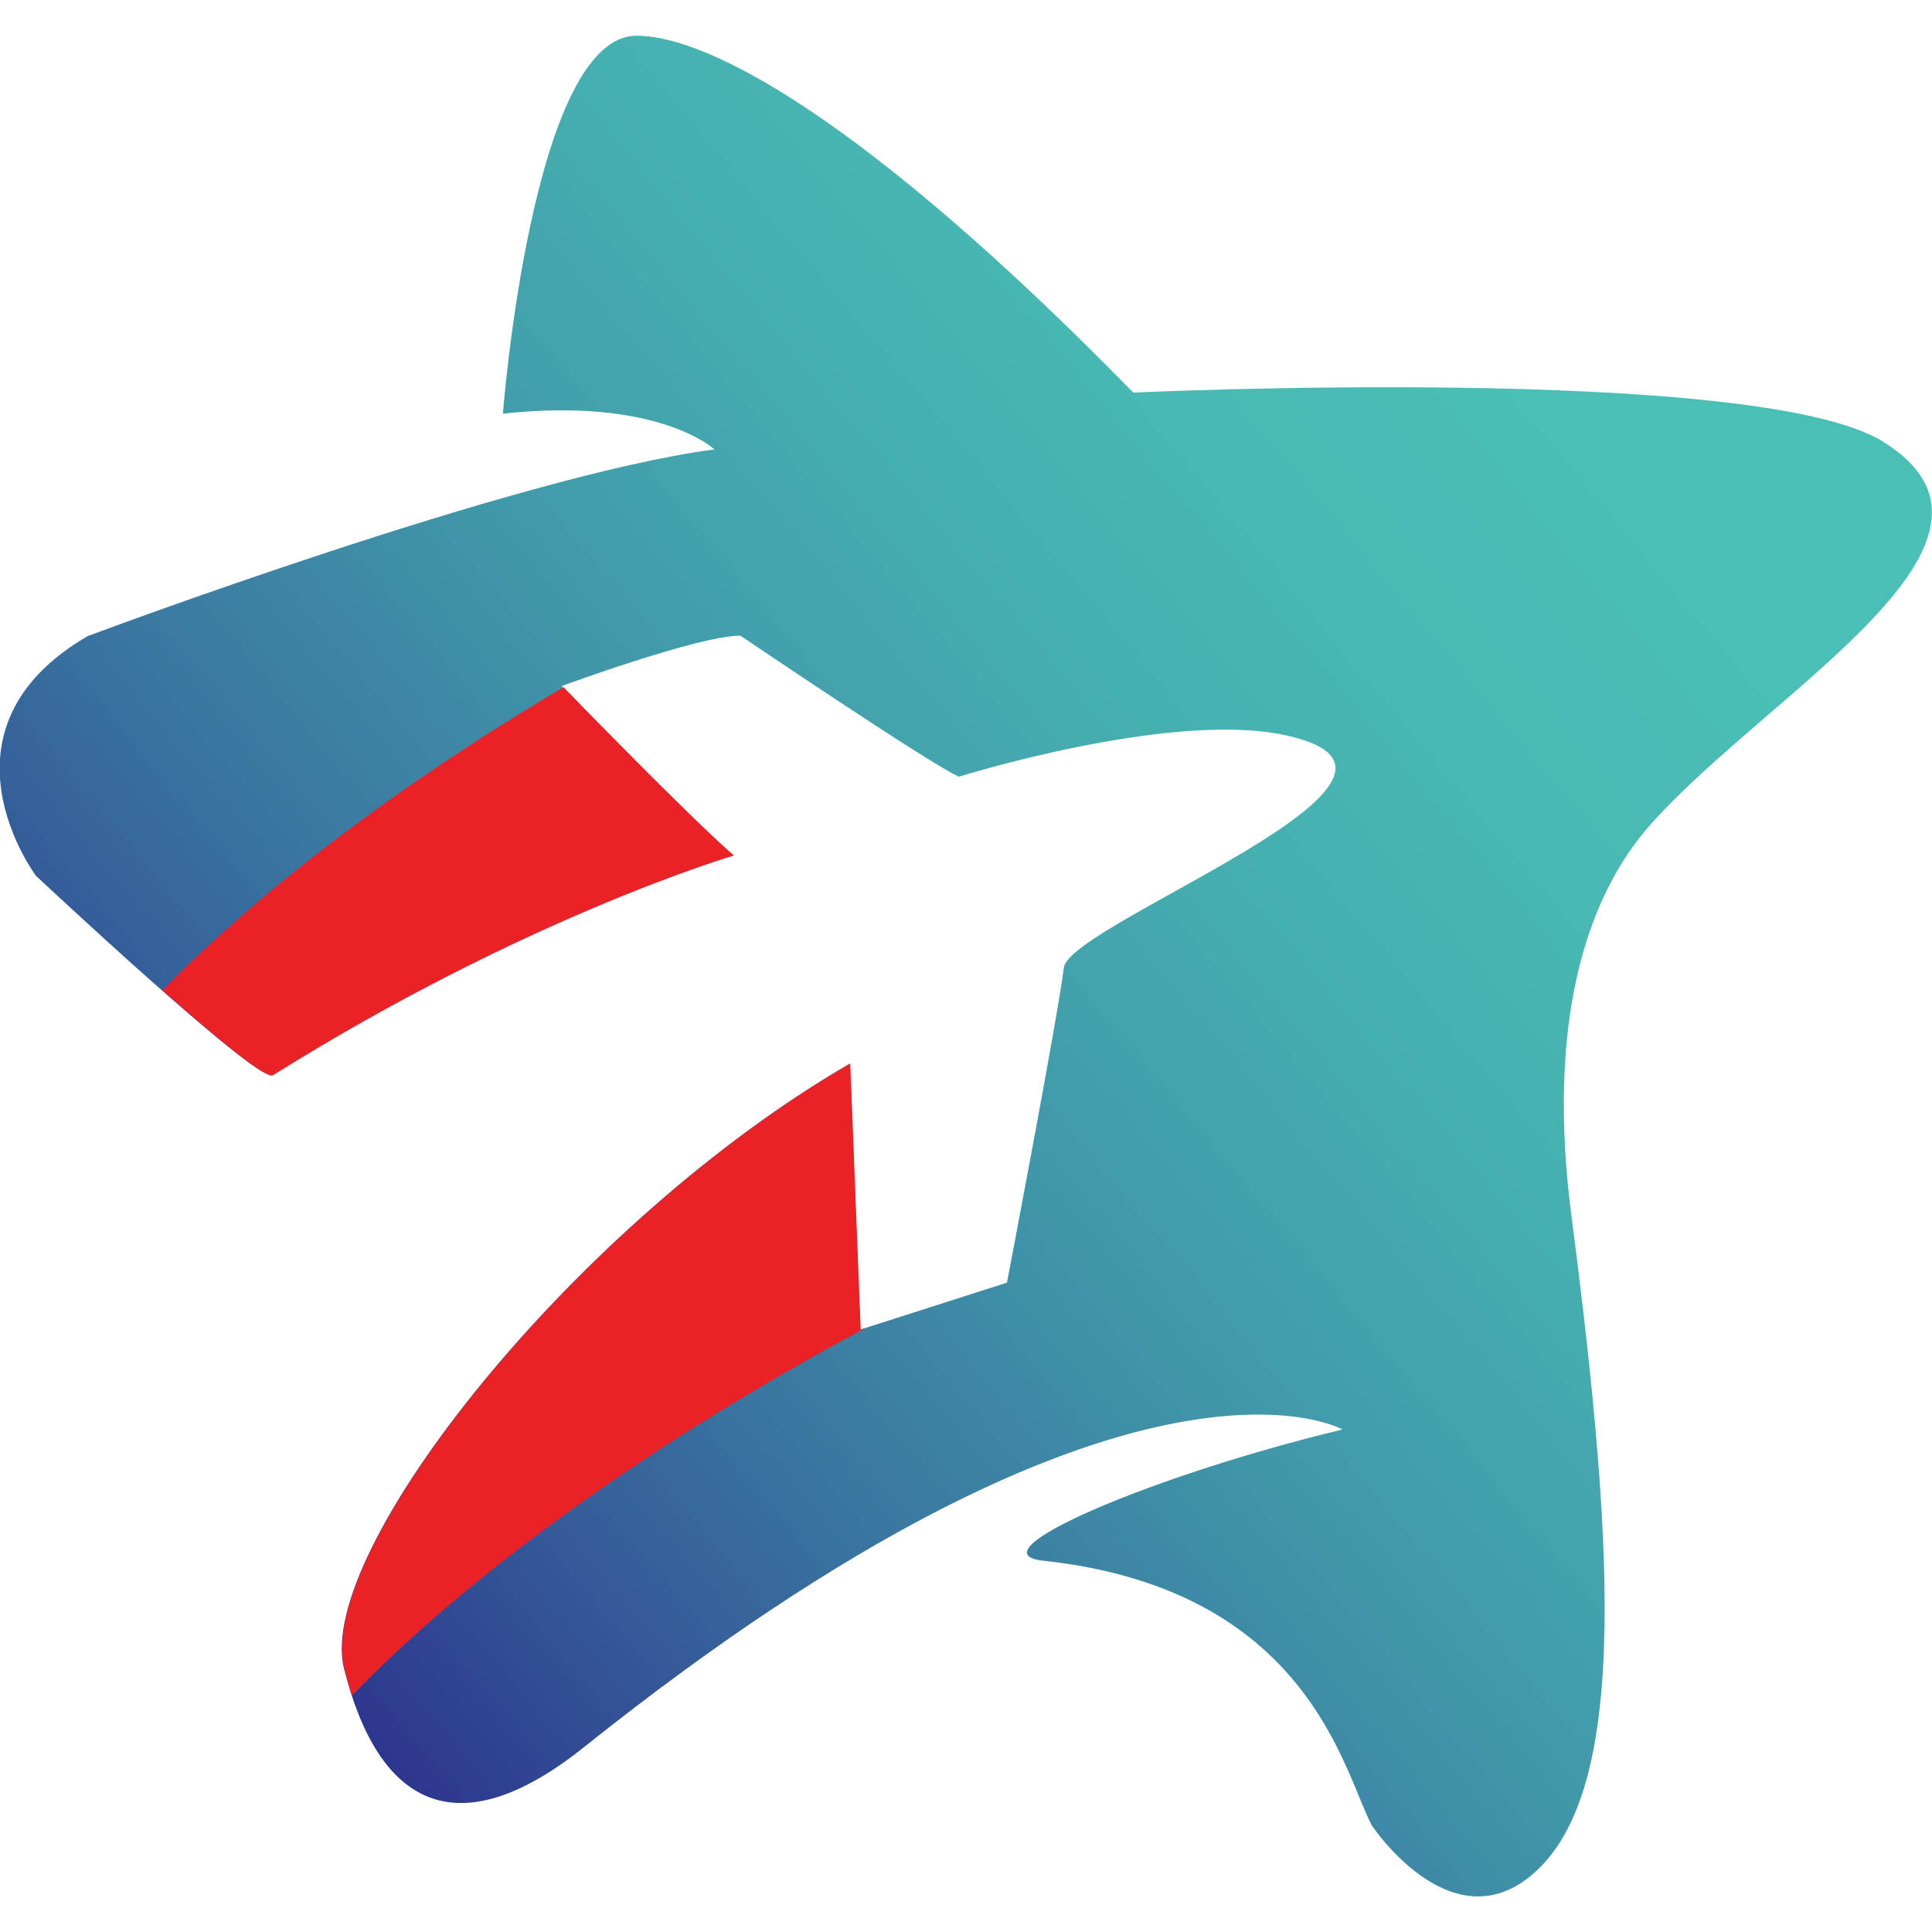
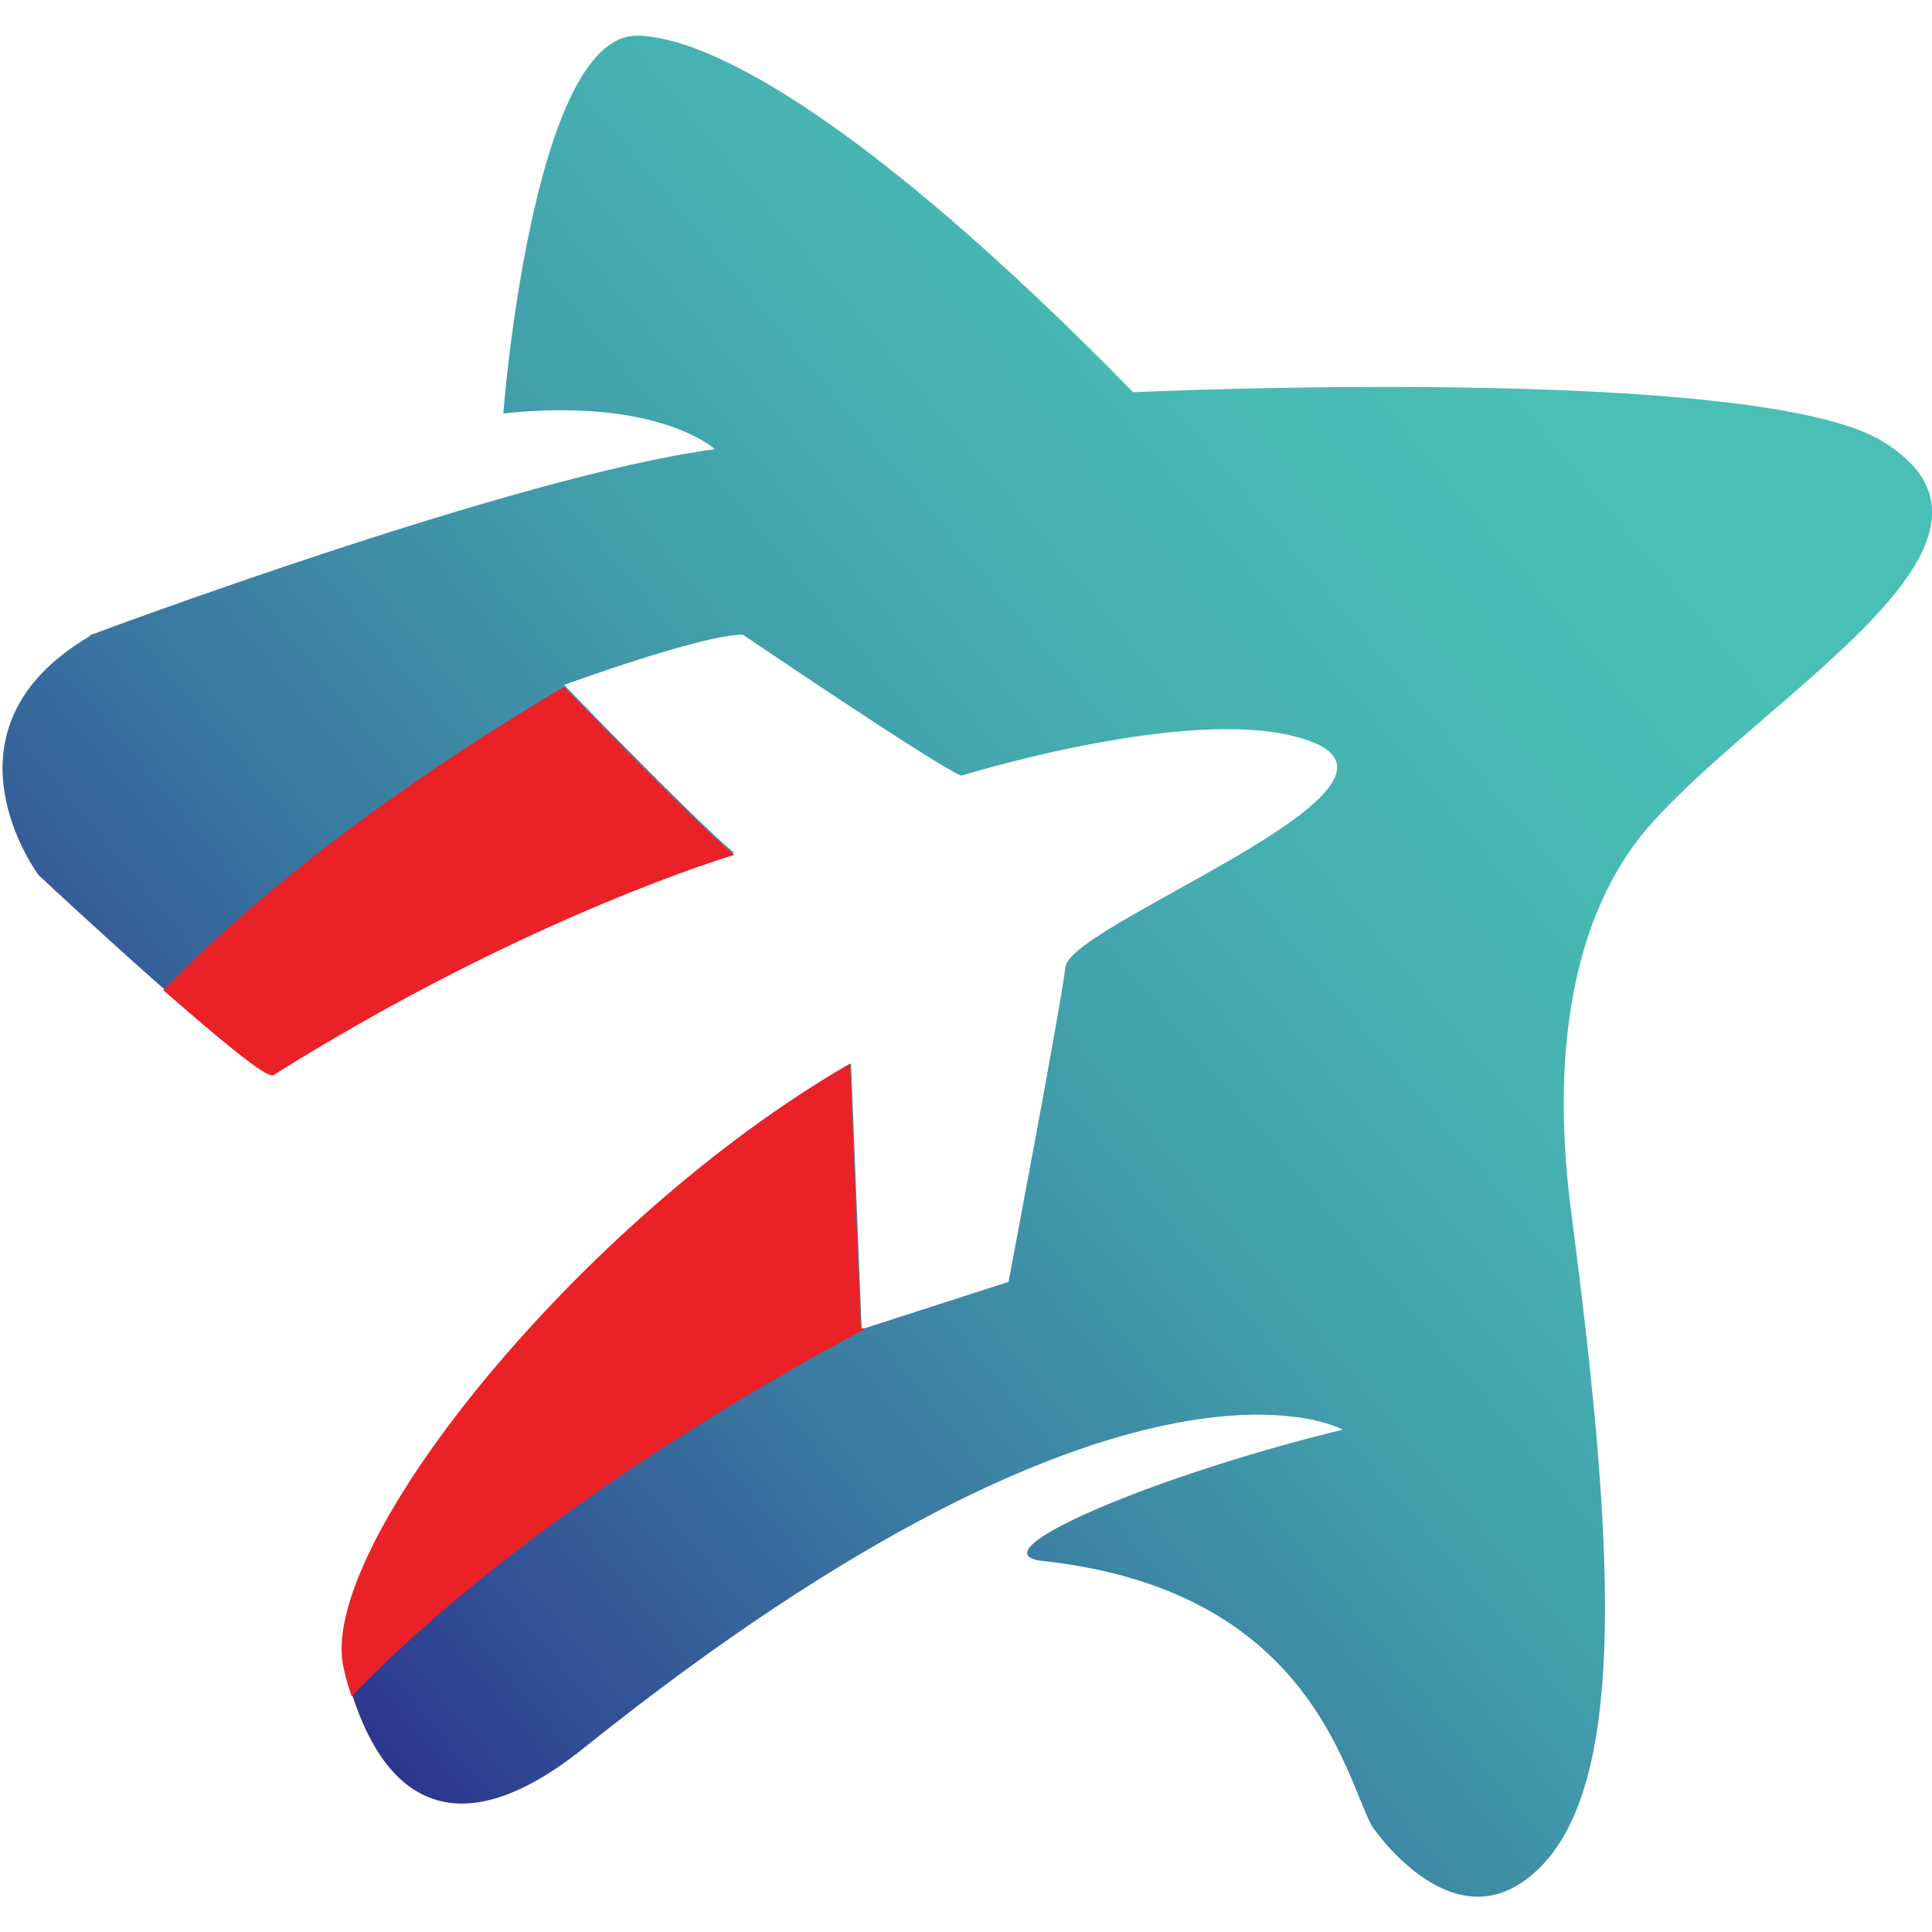
- <svg xmlns="http://www.w3.org/2000/svg" id="Layer_1" version="1.1" viewBox="0 0 100 100">
+ <svg xmlns="http://www.w3.org/2000/svg" id="Layer_1" version="1.1" viewBox="0 0 20 20">
  <defs>
-     <linearGradient id="linear-gradient" x1="14.07" y1="15.78" x2="93.67" y2="82.29" gradientTransform="translate(0 100) scale(1 -1)" gradientUnits="userSpaceOnUse">
+     <linearGradient id="linear-gradient" x1="2.82" y1="-51.16" x2="18.73" y2="-64.46" gradientTransform="translate(0 68)" gradientUnits="userSpaceOnUse">
      <stop offset="0" stop-color="#2d368e" />
      <stop offset=".09" stop-color="#324e95" />
      <stop offset=".26" stop-color="#3a76a0" />
      <stop offset=".43" stop-color="#4096a9" />
      <stop offset=".59" stop-color="#45acaf" />
      <stop offset=".75" stop-color="#48bab3" />
      <stop offset=".88" stop-color="#49bfb5" />
    </linearGradient>
  </defs>
-   <path d="M4.58,32.91s22.14-8.3,32.4-9.65c0,0-2.89-2.72-10.95-1.85,0,0,1.5-19.54,6.91-19.56,3.75-.01,11.95,4.39,25.72,18.47,0,0,32.25-1.51,38.79,2.53,8.28,5.12-5.77,12.86-11.95,19.75-3.54,3.93-5.43,10.58-4.16,20.35,2.33,17.93,2.9,30.23-2.23,34.24-4.16,3.24-8.1-2.7-8.1-2.7-1.47-2.74-3.25-12.22-17.02-13.71-3.75-.41,5.78-4.46,15.5-6.79,0,0-10.94-6.18-39.26,16.44-6.67,5.33-10.67,2.9-12.42-4.05-1.55-6.12,12.15-23.23,26.18-31.33l.54,13.77,7.59-2.43s2.67-13.95,2.94-16.29c.27-2.34,21.41-10,11.35-12.07-5.95-1.22-16.77,2.17-16.77,2.17-1.33-.54-11.32-7.3-11.32-7.3-2.16,0-9.25,2.61-9.25,2.61,0,0,6.52,6.73,8.82,8.71,0,0-10.73,3.14-23.87,11.38-.72.45-12.16-10.27-12.16-10.27,0,0-5.67-7.56,2.7-12.42h0Z" style="fill: url(#linear-gradient);" />
-   <polygon points="39.2 35.58 39.2 35.58 39.2 35.58 39.2 35.58" style="fill: none;" />
-   <path d="M8.42,51.27c2.74,2.41,5.37,4.6,5.7,4.39,13.15-8.23,23.87-11.38,23.87-11.38-2.29-1.97-8.81-8.7-8.82-8.71-10.89,6.45-17.4,12.25-20.76,15.69Z" style="fill: #ea2127;" />
-   <path d="M44.75,68.75l-.2.07-.54-13.77c-14.03,8.1-27.73,25.22-26.18,31.33.12.48.26.94.39,1.38,3.86-3.99,12.04-11.23,26.54-19h0Z" style="fill: #ea2127;" />
+   <path d="M.92,6.58s4.43-1.66,6.48-1.93c0,0-.58-.54-2.19-.37,0,0,.3-3.91,1.38-3.91.75,0,2.39.88,5.14,3.69,0,0,6.45-.3,7.76.51,1.66,1.02-1.15,2.57-2.39,3.95-.71.79-1.09,2.12-.83,4.07.47,3.59.58,6.05-.45,6.85-.83.65-1.62-.54-1.62-.54-.29-.55-.65-2.44-3.4-2.74-.75-.08,1.16-.89,3.1-1.36,0,0-2.19-1.24-7.85,3.29-1.33,1.07-2.13.58-2.48-.81-.31-1.22,2.43-4.65,5.24-6.27l.11,2.75,1.52-.49s.53-2.79.59-3.26c.05-.47,4.28-2,2.27-2.41-1.19-.24-3.35.43-3.35.43-.27-.11-2.26-1.46-2.26-1.46-.43,0-1.85.52-1.85.52,0,0,1.3,1.35,1.76,1.74,0,0-2.15.63-4.77,2.28-.14.09-2.43-2.05-2.43-2.05,0,0-1.13-1.51.54-2.48h0Z" style="fill: url(#linear-gradient);" />
+   <polygon points="7.84 7.12 7.84 7.12 7.84 7.12 7.84 7.12" style="fill: none;" />
+   <path d="M1.69,10.25c.55.48,1.07.92,1.14.88,2.63-1.65,4.77-2.28,4.77-2.28-.46-.39-1.76-1.74-1.76-1.74-2.18,1.29-3.48,2.45-4.15,3.14h0Z" style="fill: #ea2127;" />
+   <path d="M8.95,13.75h-.04s-.11-2.74-.11-2.74c-2.81,1.62-5.55,5.04-5.24,6.27.02.1.05.19.08.28.77-.8,2.41-2.25,5.31-3.8h0Z" style="fill: #ea2127;" />
</svg>
